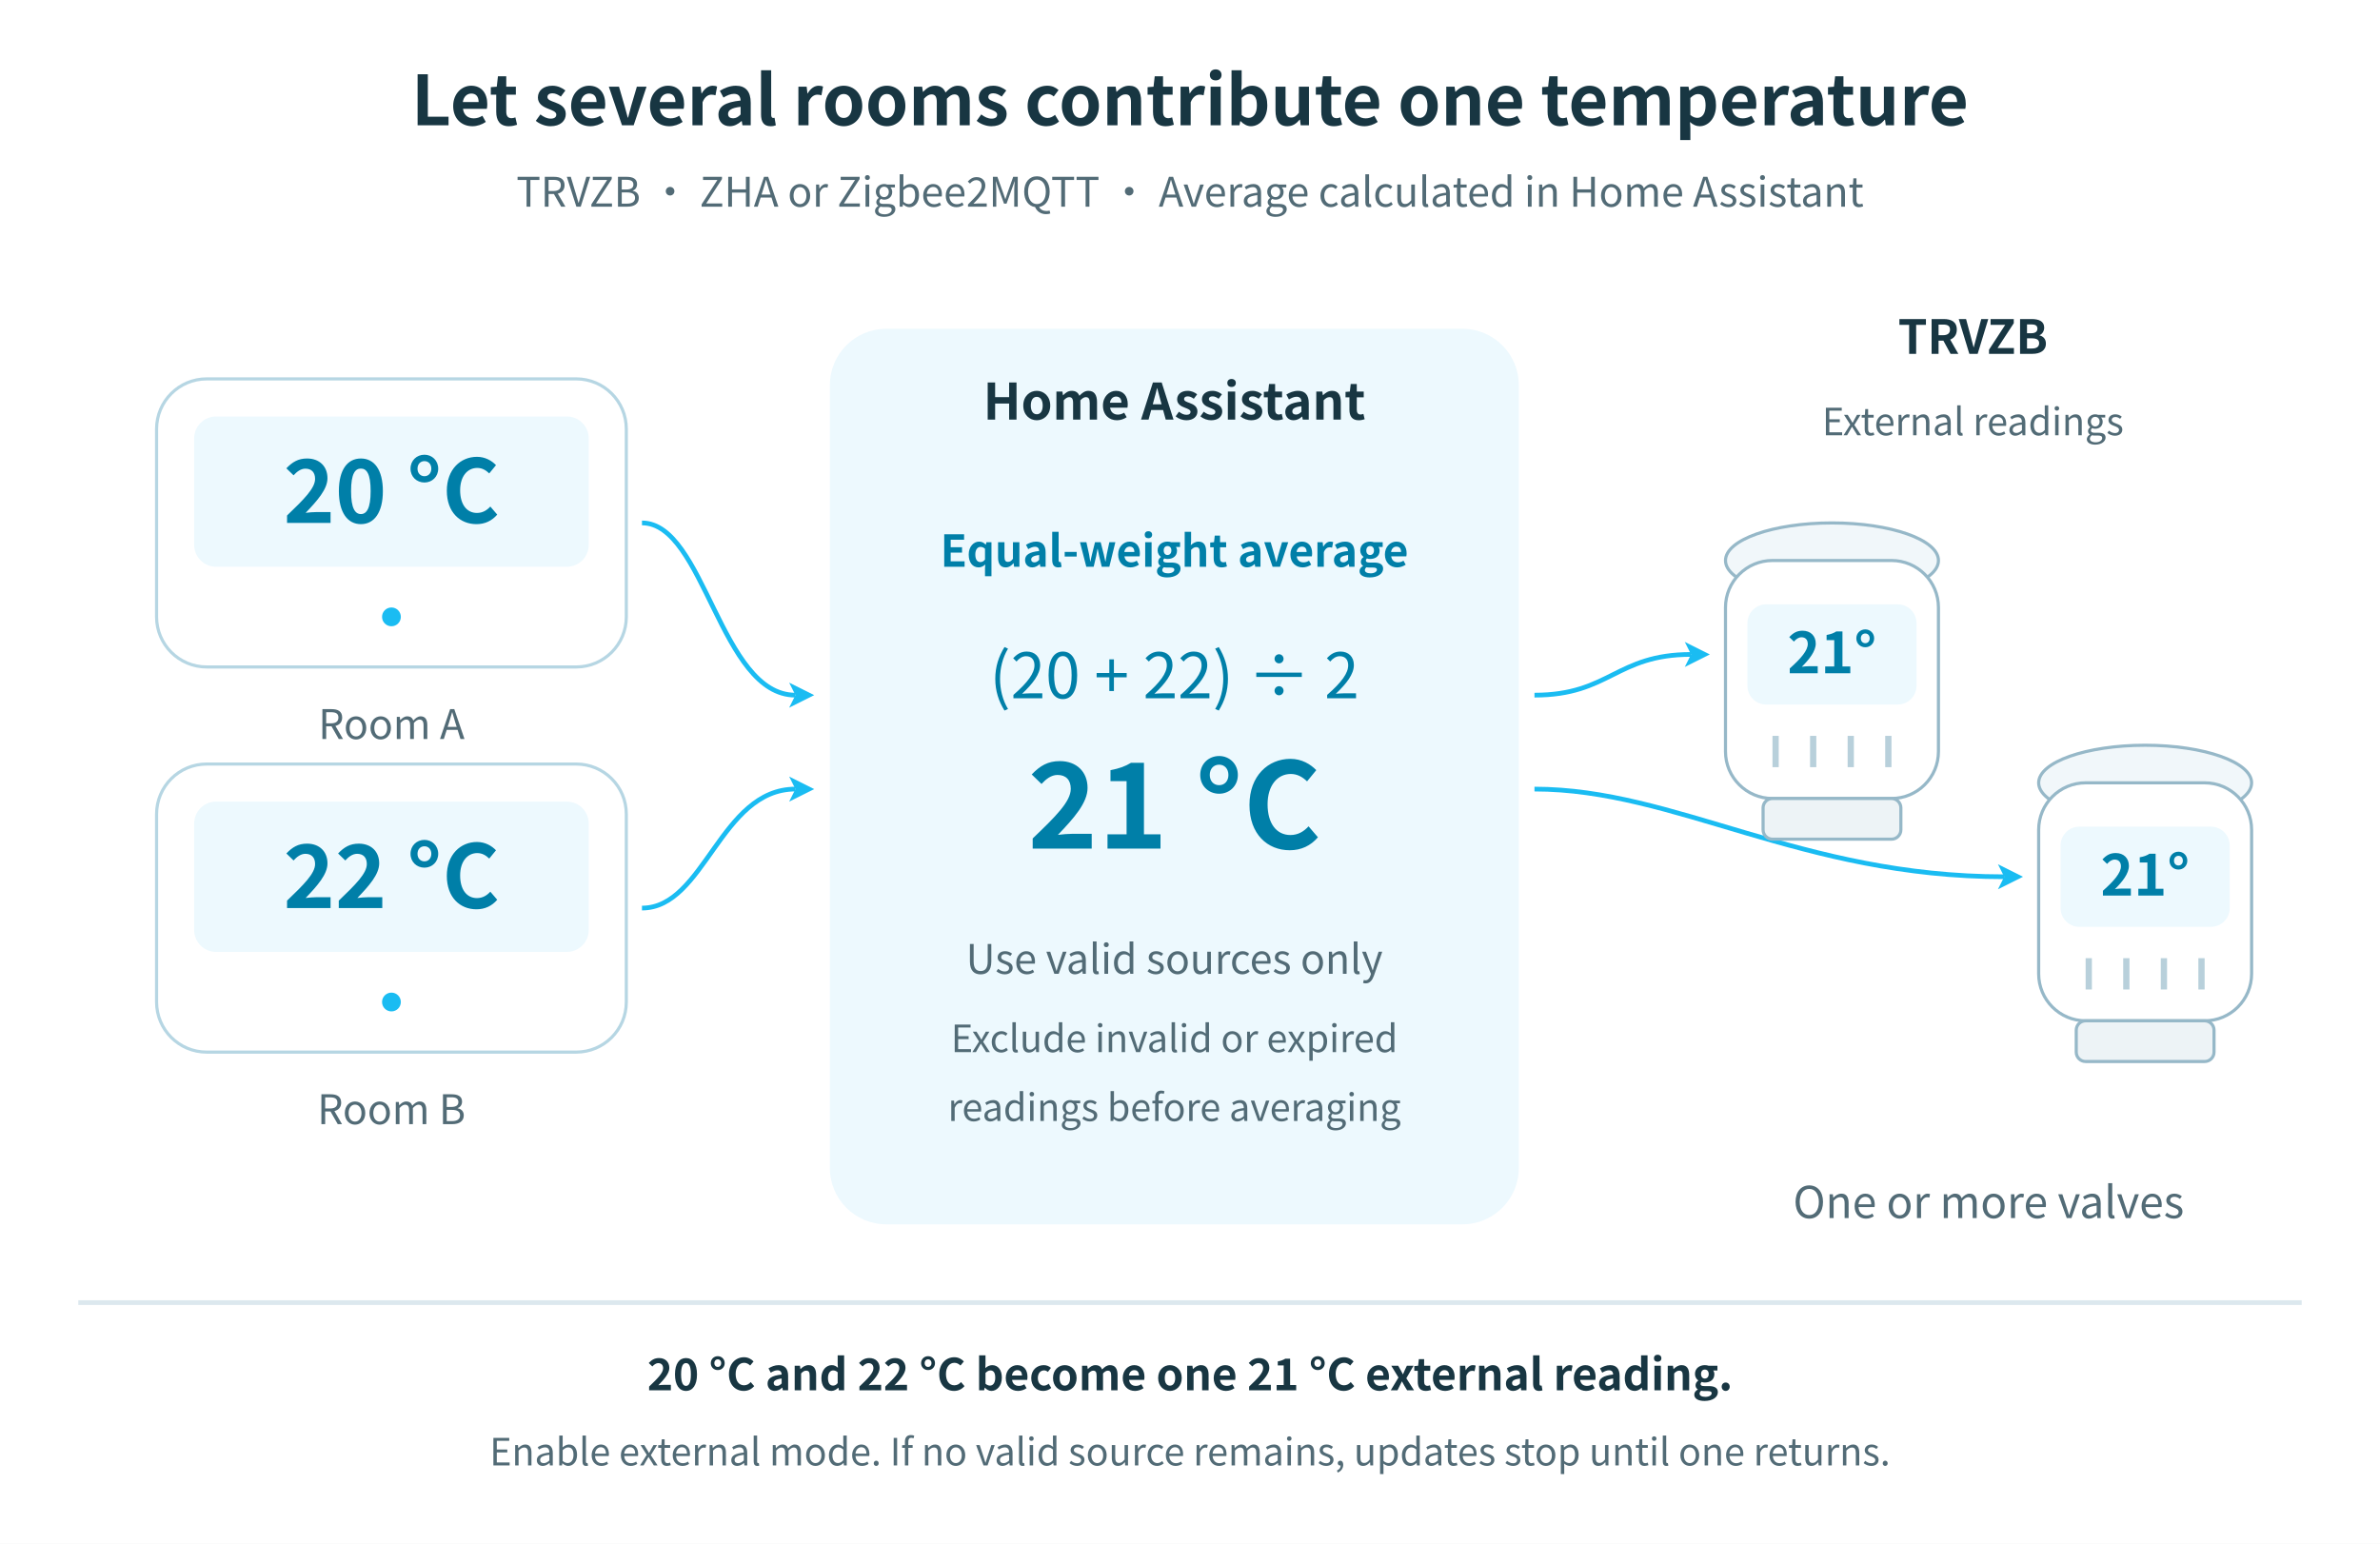
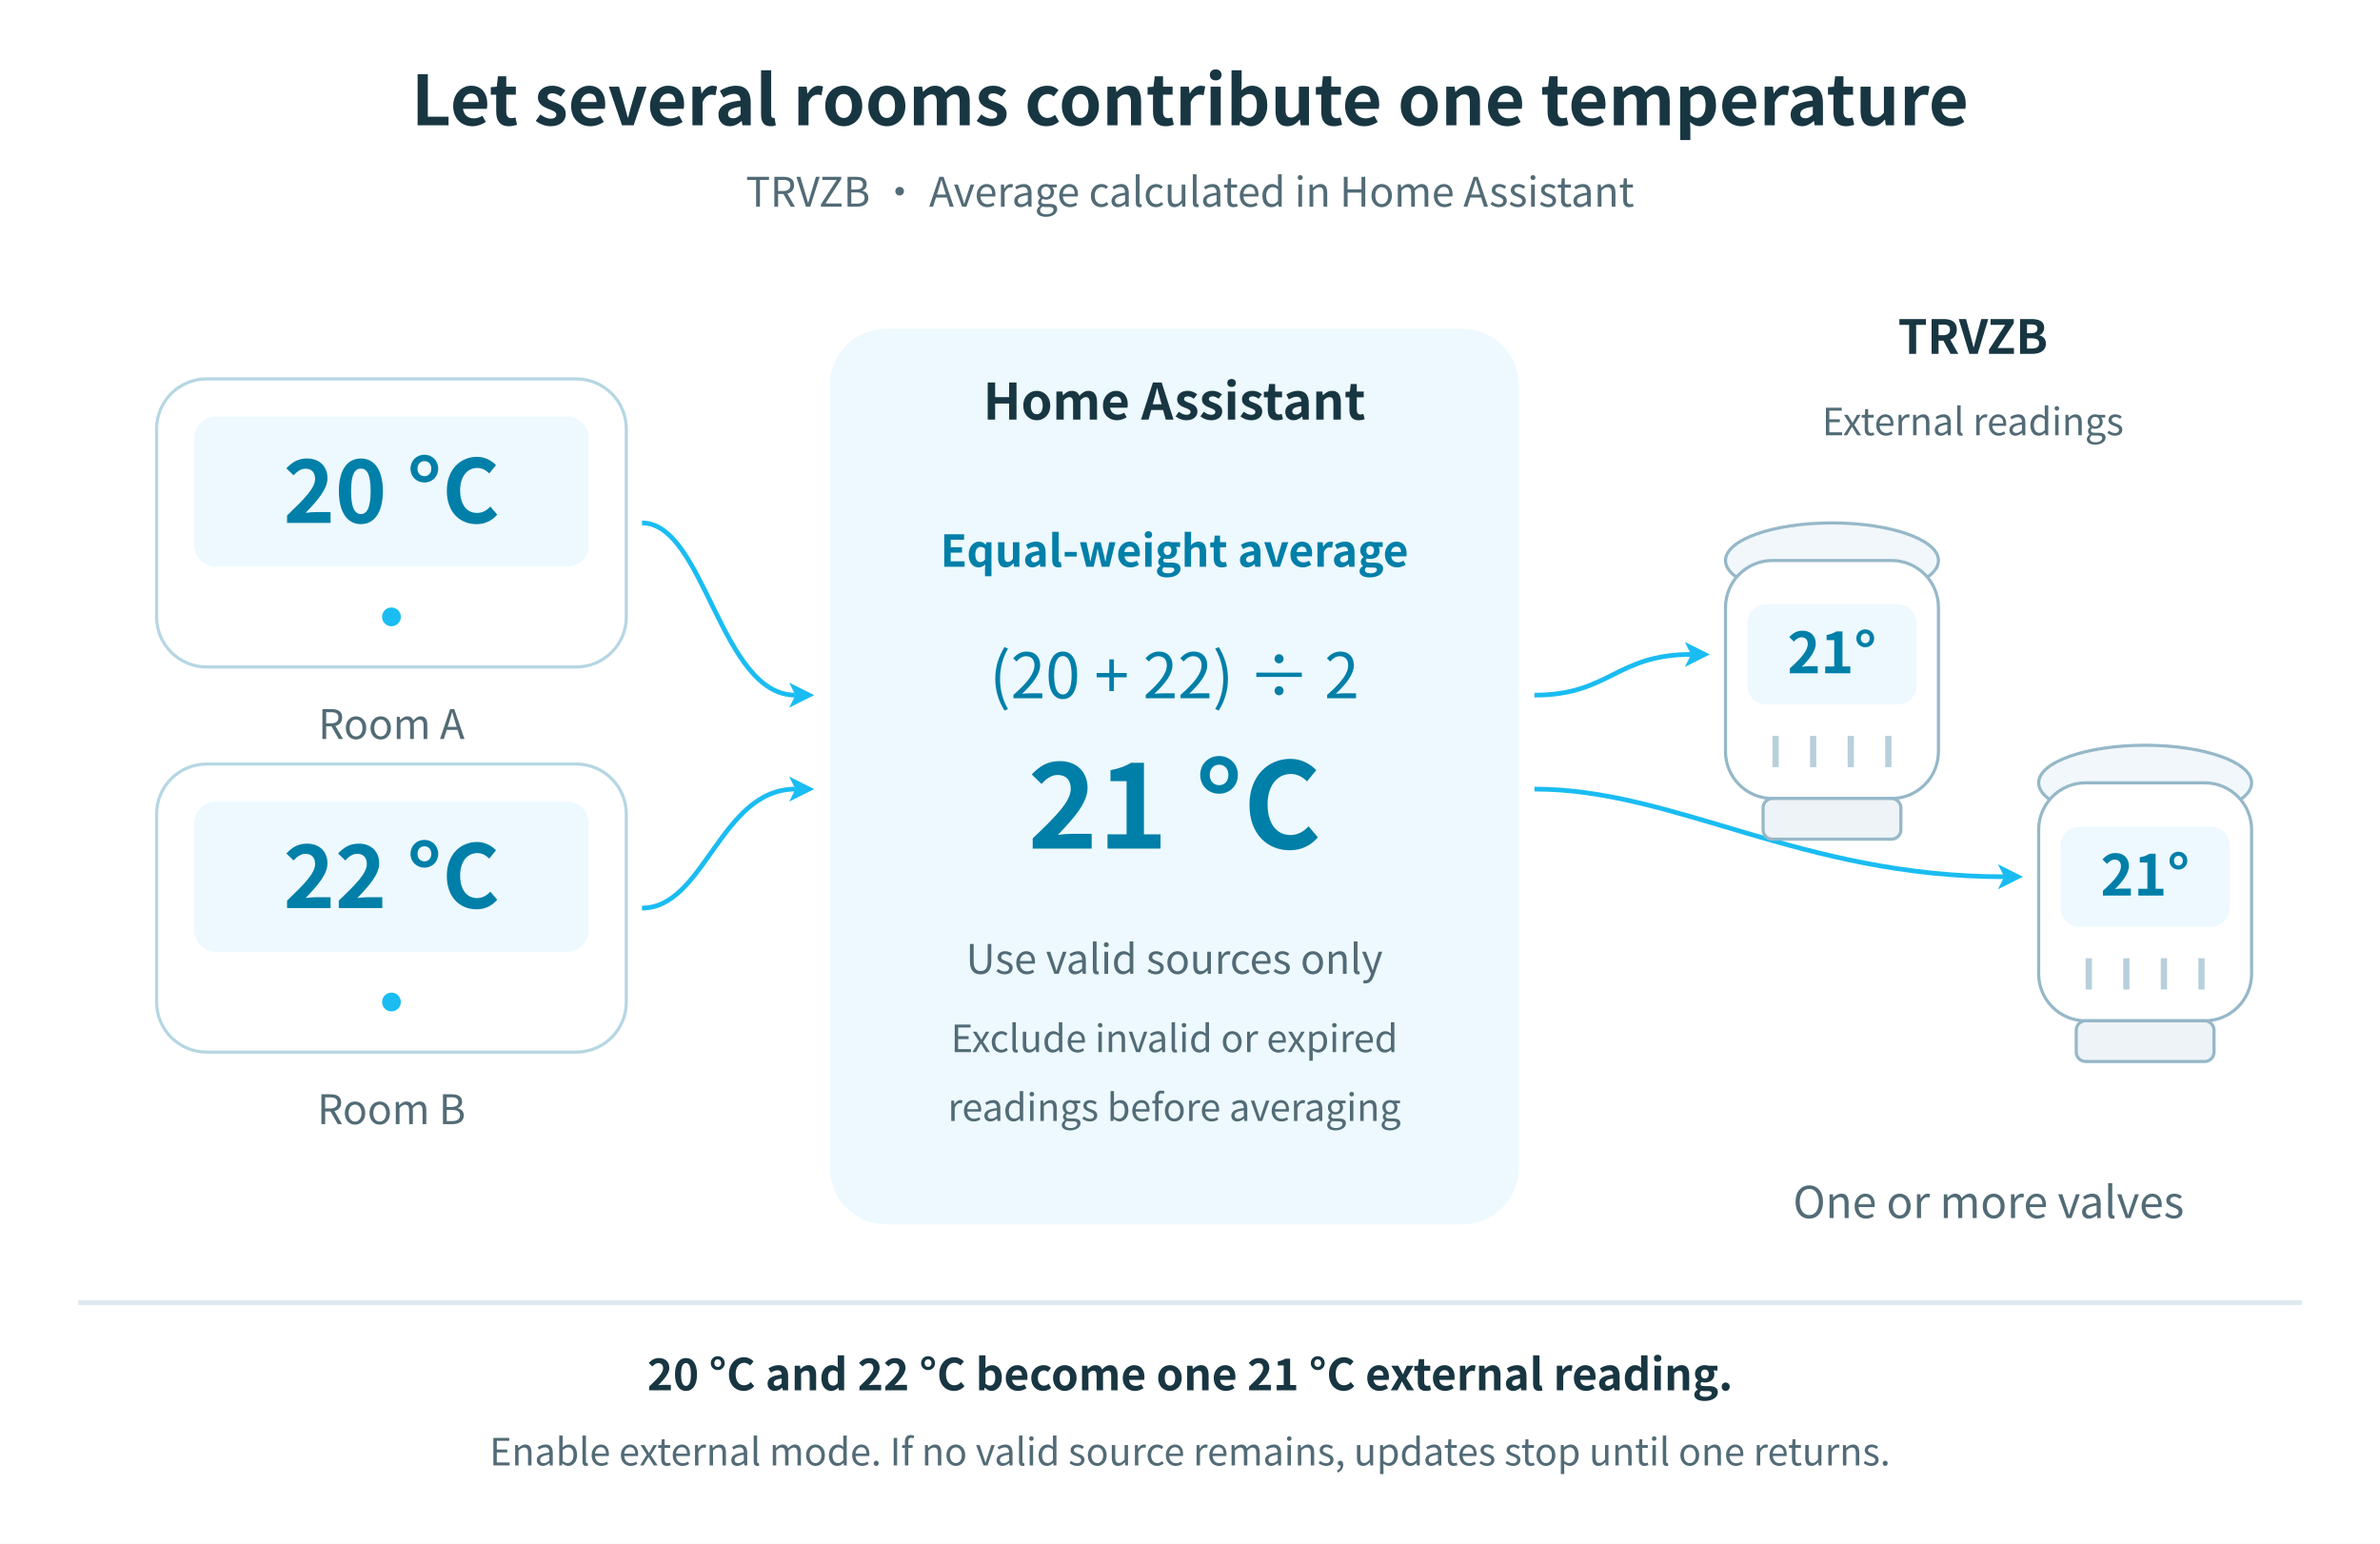
<svg xmlns="http://www.w3.org/2000/svg" width="760" viewBox="0 0 760 493" role="img" aria-labelledby="title desc">
  <style>text { font-family: 'Segoe UI', 'PingFang SC', 'Microsoft YaHei', 'Noto Sans CJK SC', system-ui, sans-serif; }</style>
  <defs>
    <marker id="arrow" markerWidth="8" markerHeight="8" refX="2" refY="4" orient="auto" markerUnits="userSpaceOnUse">
      <path d="M0 0 L8 4 L0 8 L2 4 Z" fill="#1abcf2" />
    </marker>
  </defs>
  <rect width="760" height="493" fill="white" />
  <text x="380" y="40" font-size="22" fill="#183642" font-weight="600" text-anchor="middle">Let several rooms contribute one temperature</text>
-   <text x="380" y="66" font-size="13" fill="#526b76" font-weight="400" text-anchor="middle">TRVZB · ZHA or Zigbee2MQTT · Average calculated in Home Assistant</text>
+   <text x="380" y="66" font-size="13" fill="#526b76" font-weight="400" text-anchor="middle">TRVZB · Average calculated in Home Assistant</text>
  <rect x="265" y="105" width="220" height="286" rx="18" fill="#edf9fe" stroke="none" />
  <text x="375" y="134" font-size="16" fill="#183642" font-weight="600" text-anchor="middle">Home Assistant</text>
  <path d="M205 167 C225 167 230 222 254 222" fill="none" stroke="#1abcf2" stroke-width="1.5" marker-end="url(#arrow)" />
  <path d="M205 290 C225 290 230 252 254 252" fill="none" stroke="#1abcf2" stroke-width="1.5" marker-end="url(#arrow)" />
  <rect x="50" y="121" width="150" height="92" rx="16" fill="white" stroke="#b6d6e3" />
  <rect x="62" y="133" width="126" height="48" rx="7" fill="#edf9fe" stroke="none" />
  <text x="125" y="167" font-size="28" fill="#007fa8" font-weight="600" text-anchor="middle">20 °C</text>
  <circle cx="125" cy="197" r="3" fill="#1abcf2" />
  <text x="125" y="236" font-size="13" fill="#526b76" font-weight="400" text-anchor="middle">Room A</text>
  <rect x="50" y="244" width="150" height="92" rx="16" fill="white" stroke="#b6d6e3" />
  <rect x="62" y="256" width="126" height="48" rx="7" fill="#edf9fe" stroke="none" />
  <text x="125" y="290" font-size="28" fill="#007fa8" font-weight="600" text-anchor="middle">22 °C</text>
  <circle cx="125" cy="320" r="3" fill="#1abcf2" />
  <text x="125" y="359" font-size="13" fill="#526b76" font-weight="400" text-anchor="middle">Room B</text>
  <text x="375" y="181" font-size="14" fill="#007fa8" font-weight="600" text-anchor="middle">Equal-weight average</text>
  <text x="375" y="223" font-size="20" fill="#007fa8" font-weight="400" text-anchor="middle">(20 + 22) ÷ 2</text>
  <text x="375" y="271" font-size="38" fill="#007fa8" font-weight="600" text-anchor="middle">21 °C</text>
  <text x="375" y="311" font-size="13" fill="#526b76" font-weight="400" text-anchor="middle">Use valid sources only</text>
  <text x="375" y="336" font-size="12" fill="#526b76" font-weight="400" text-anchor="middle">Exclude invalid or expired</text>
  <text x="375" y="358" font-size="12" fill="#526b76" font-weight="400" text-anchor="middle">readings before averaging</text>
  <path d="M490 222 C514 222 516 209 540 209" fill="none" stroke="#1abcf2" stroke-width="1.5" marker-end="url(#arrow)" />
  <text x="630" y="113" font-size="15" fill="#183642" font-weight="600" text-anchor="middle">TRVZB</text>
  <path d="M490 252 C535 252 575 280 640 280" fill="none" stroke="#1abcf2" stroke-width="1.5" marker-end="url(#arrow)" />
  <text x="630" y="139" font-size="12" fill="#526b76" text-anchor="middle">External readings</text>
  <ellipse cx="585" cy="179" rx="34" ry="12" fill="#f1f7fa" stroke="#96b8c8" />
  <rect x="551" y="179" width="68" height="76" rx="15" fill="white" stroke="#96b8c8" />
  <rect x="558" y="193" width="54" height="32" rx="6" fill="#edf9fe" stroke="none" />
  <text x="585" y="215" font-size="18" fill="#007fa8" font-weight="600" text-anchor="middle">21°</text>
  <path d="M567 235 v10 M579 235 v10 M591 235 v10 M603 235 v10" stroke="#b8d0db" stroke-width="2" />
  <rect x="563" y="255" width="44" height="13" rx="3" fill="#edf3f6" stroke="#96b8c8" />
  <ellipse cx="685" cy="250" rx="34" ry="12" fill="#f1f7fa" stroke="#96b8c8" />
  <rect x="651" y="250" width="68" height="76" rx="15" fill="white" stroke="#96b8c8" />
  <rect x="658" y="264" width="54" height="32" rx="6" fill="#edf9fe" stroke="none" />
  <text x="685" y="286" font-size="18" fill="#007fa8" font-weight="600" text-anchor="middle">21°</text>
  <path d="M667 306 v10 M679 306 v10 M691 306 v10 M703 306 v10" stroke="#b8d0db" stroke-width="2" />
  <rect x="663" y="326" width="44" height="13" rx="3" fill="#edf3f6" stroke="#96b8c8" />
  <text x="635" y="389" font-size="14" fill="#526b76" font-weight="400" text-anchor="middle">One or more valves</text>
  <path d="M25 416 L735 416" fill="none" stroke="#dce8ee" stroke-width="1.5" />
  <text x="380" y="444" font-size="14" fill="#183642" font-weight="600" text-anchor="middle">20 °C and 22 °C become one 21 °C external reading.</text>
  <text x="380" y="468" font-size="12" fill="#526b76" font-weight="400" text-anchor="middle">Enable external mode. If no valid source remains, updates stop until one returns.</text>
</svg>
